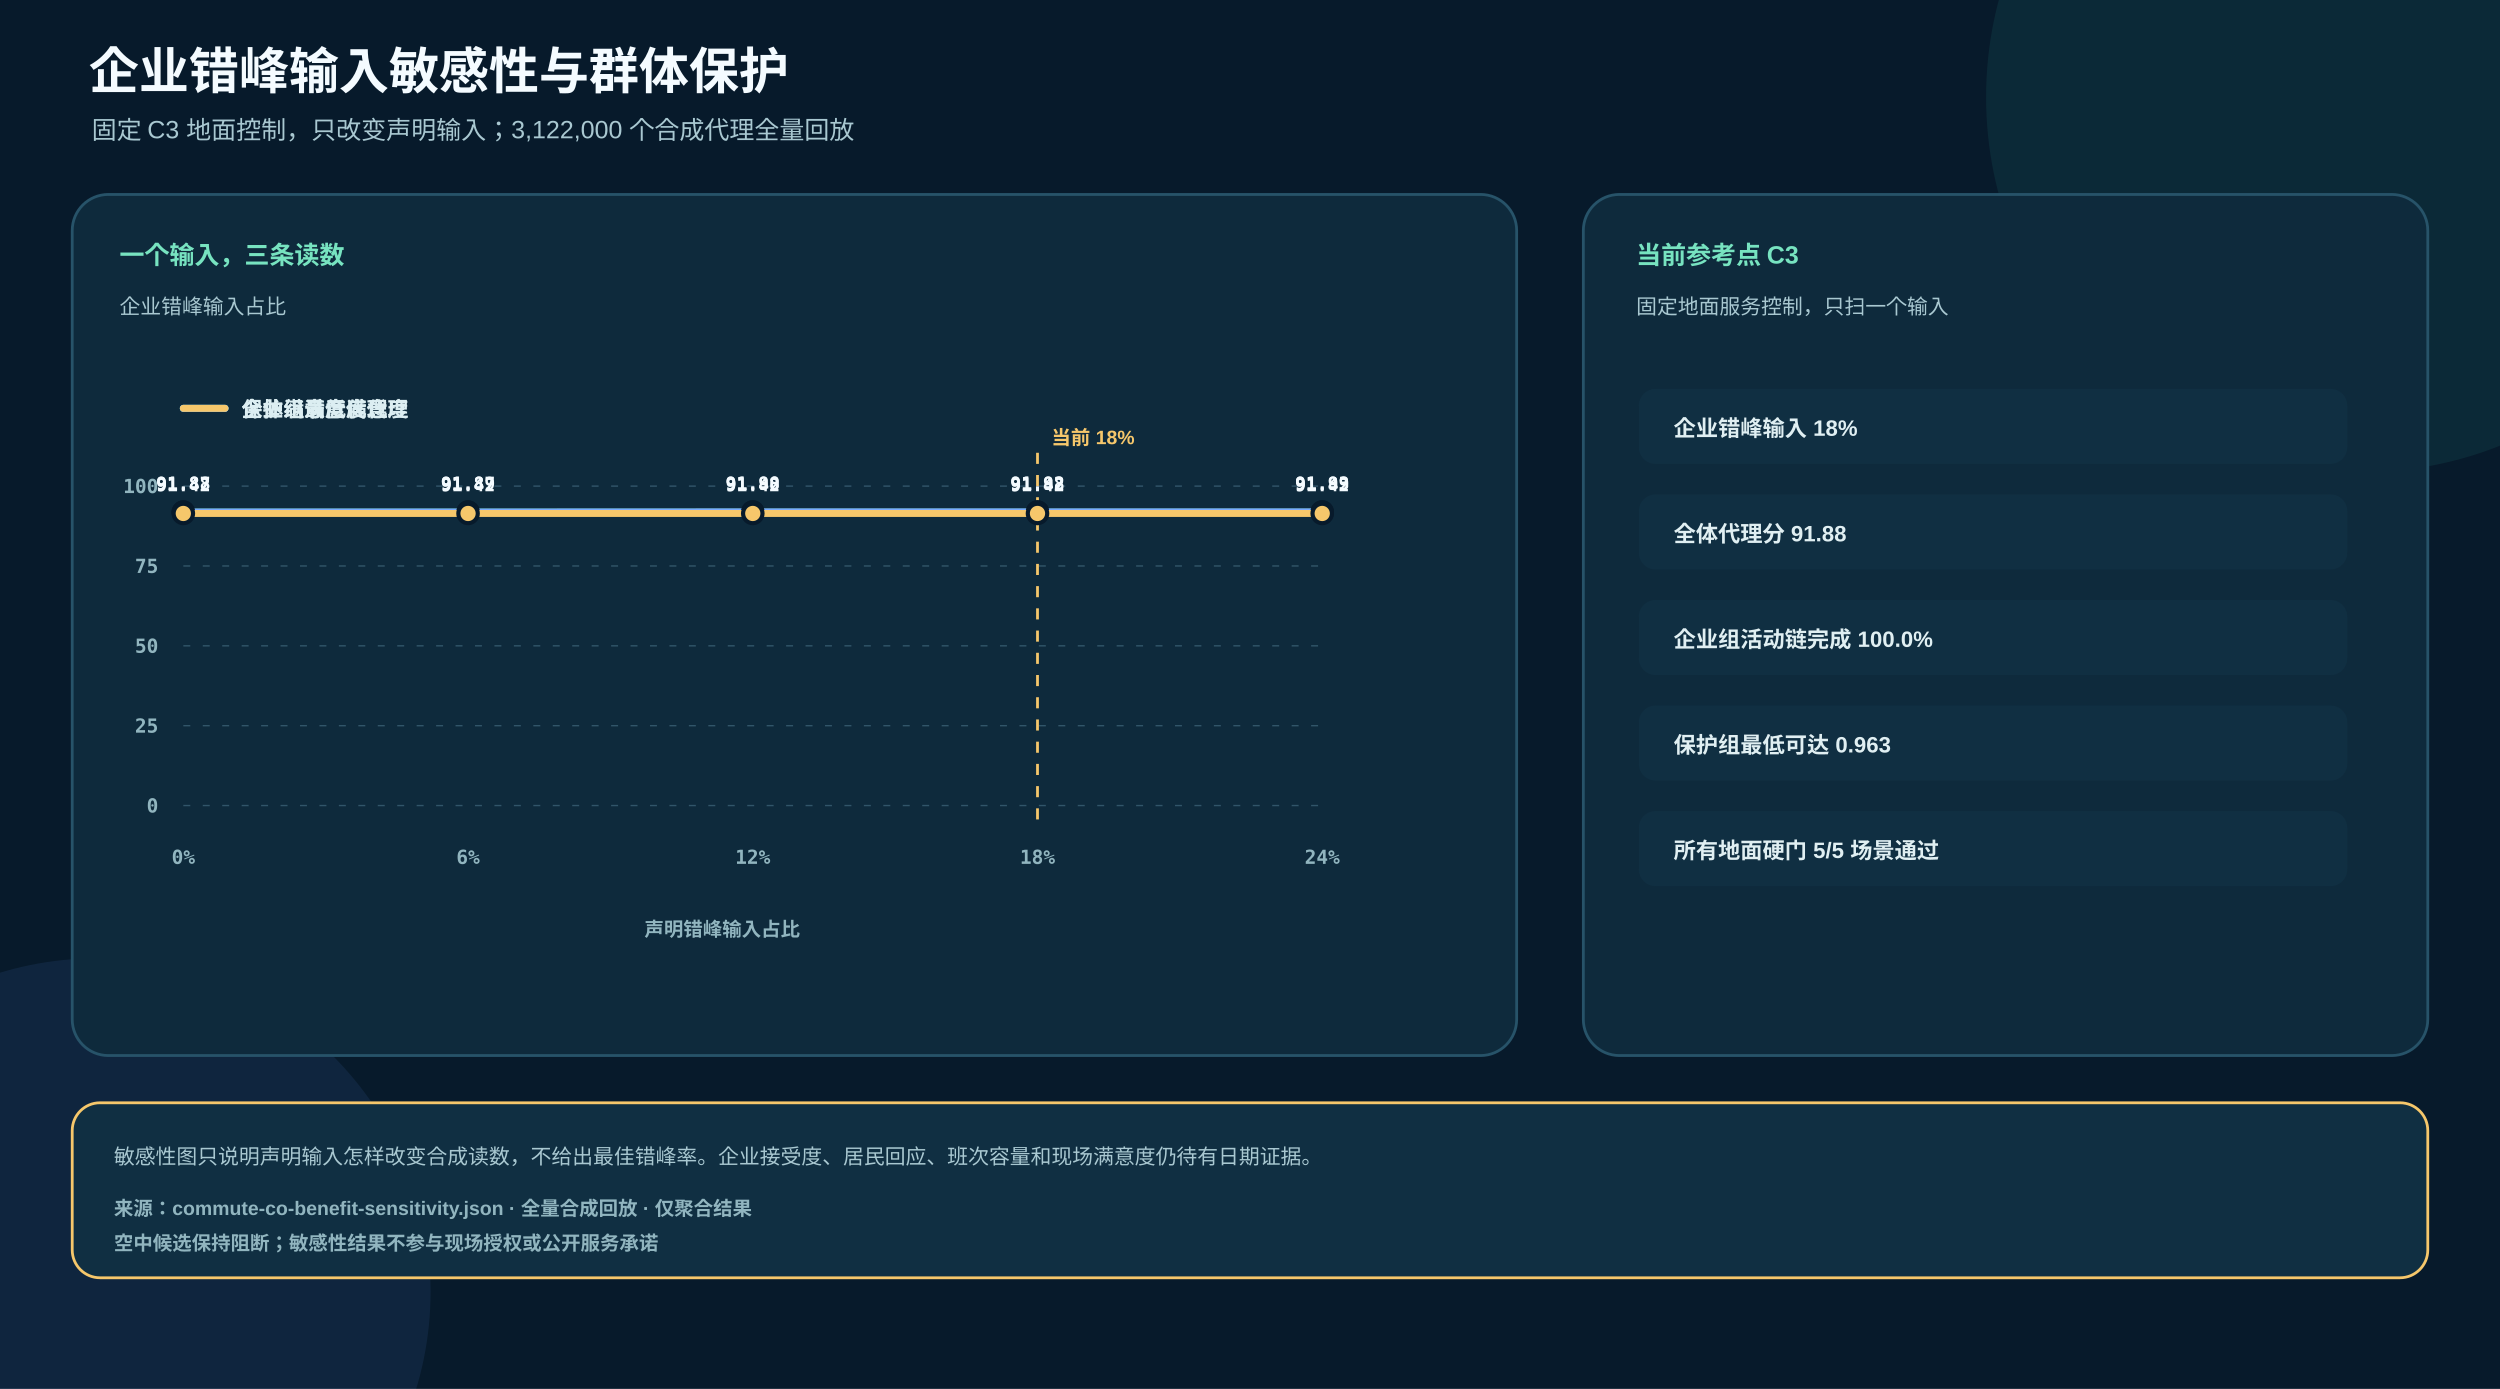
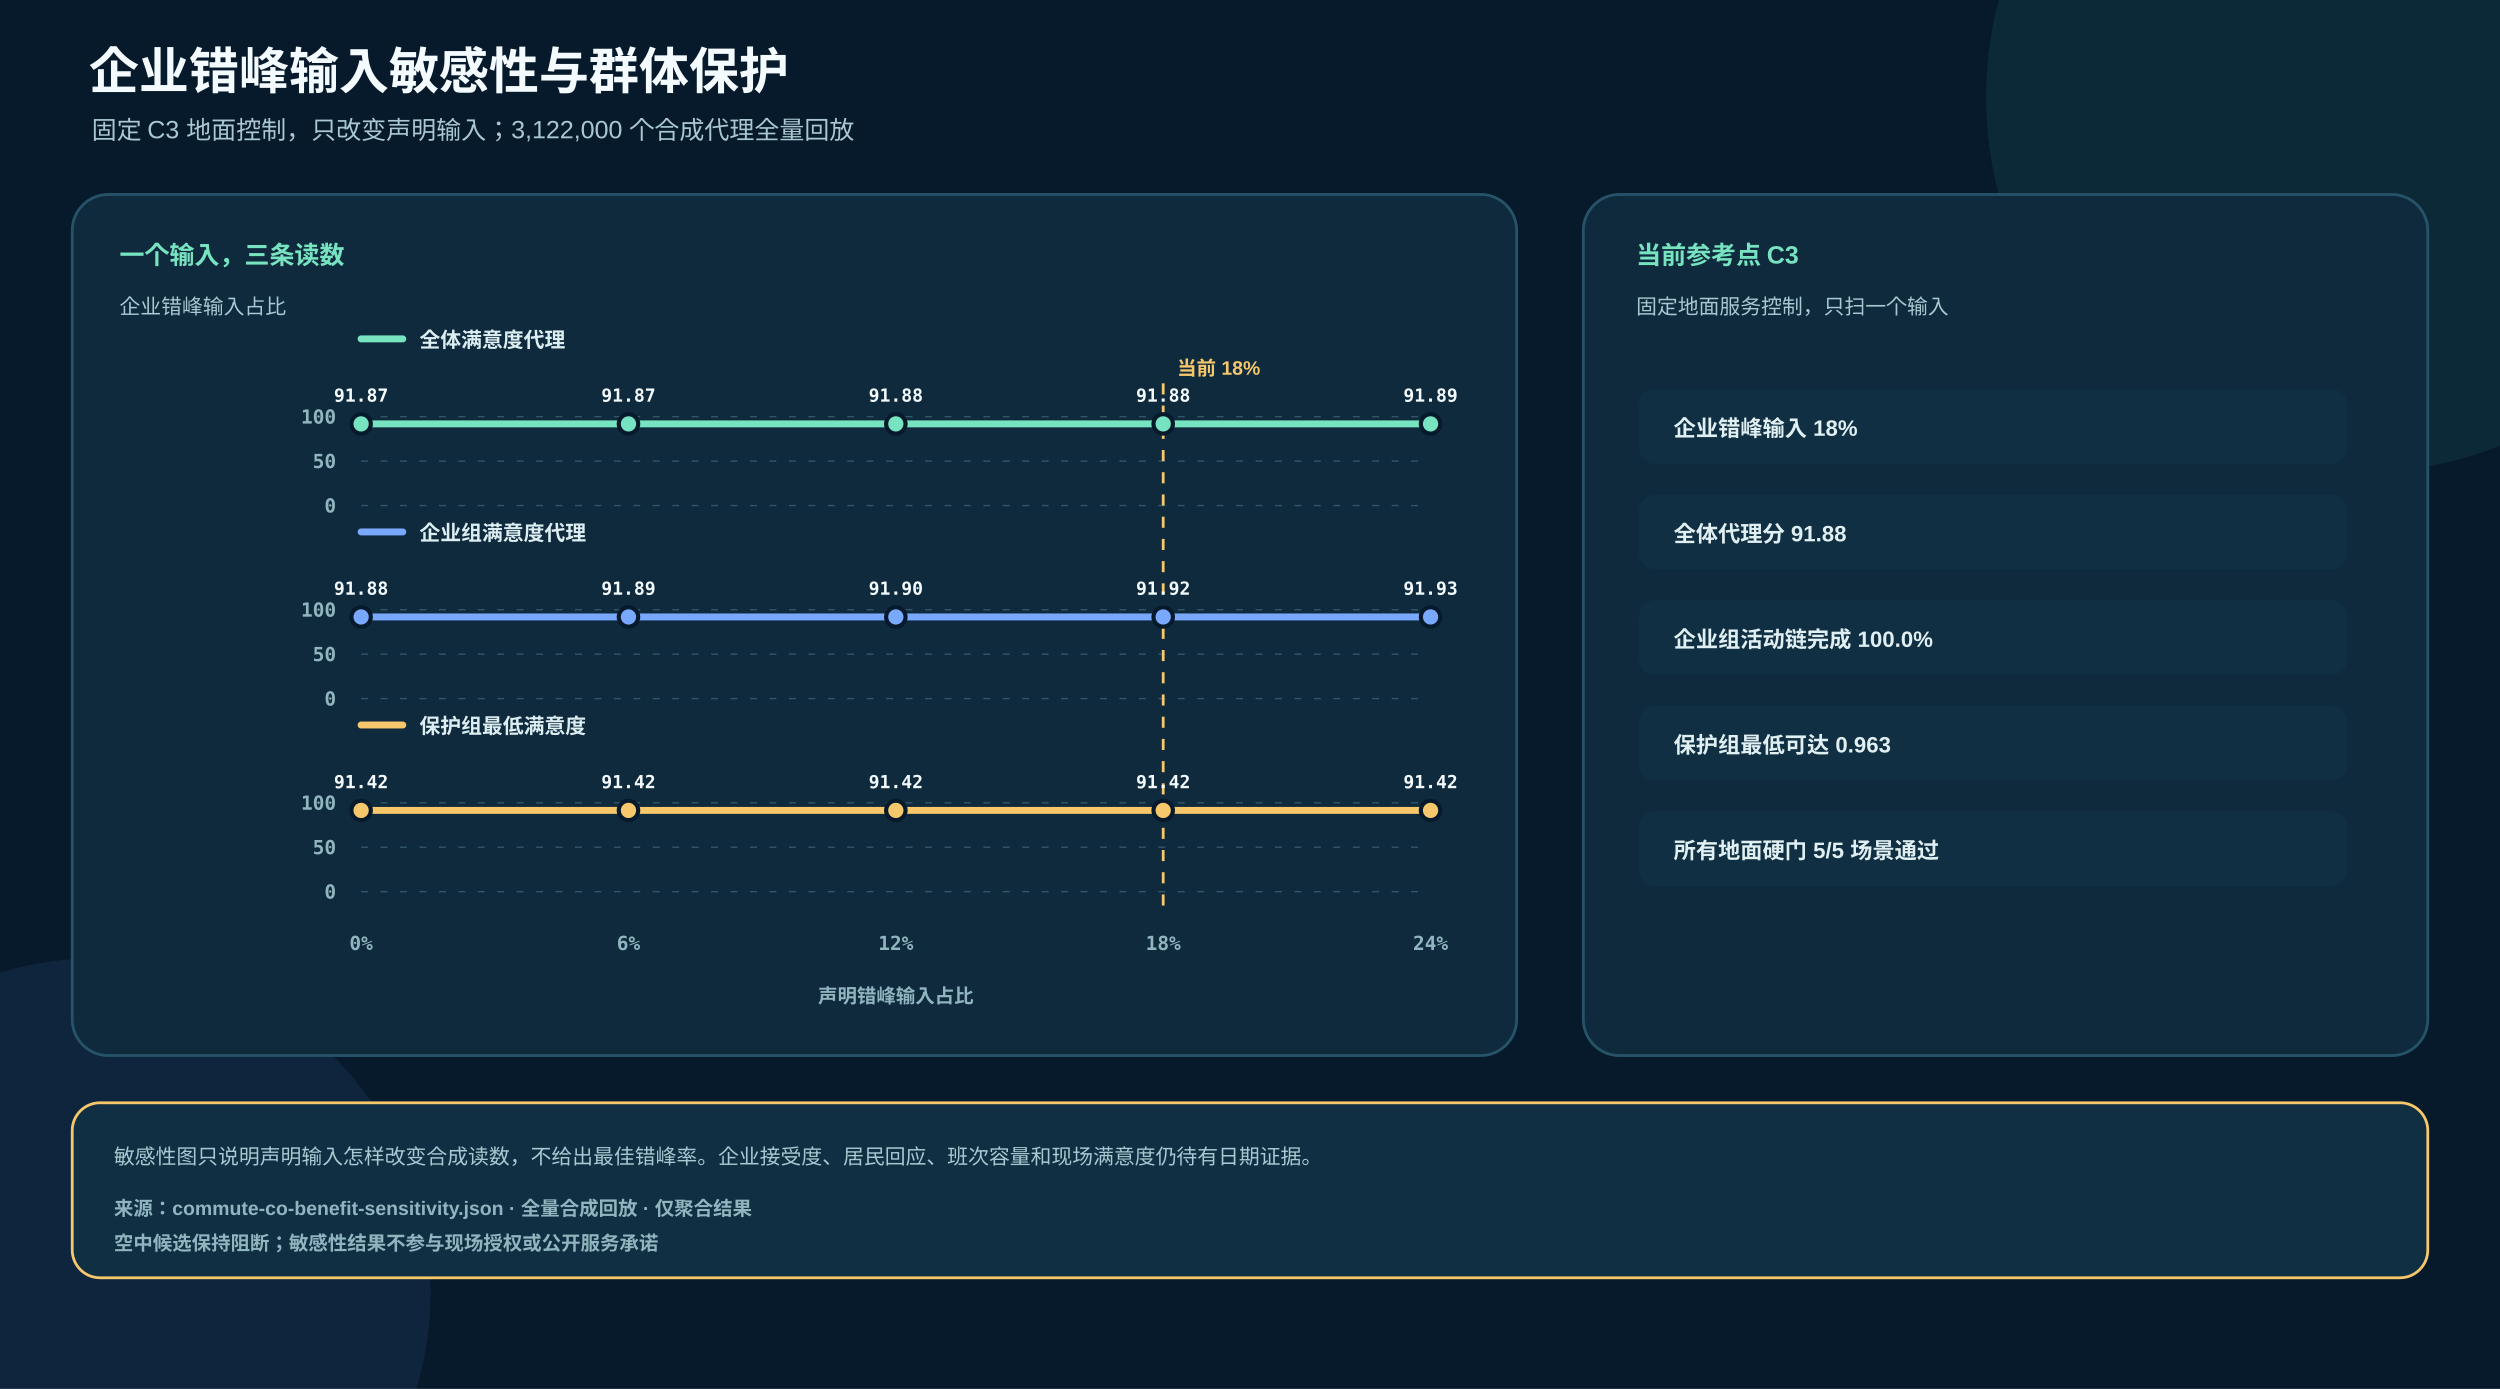
<svg xmlns="http://www.w3.org/2000/svg" width="1800" height="1000" viewBox="0 0 1800 1000" role="img" aria-labelledby="title desc">
  <style>.bg{fill:#071a2b}.panel{fill:#0e2a3c;stroke:#275369;stroke-width:2}.title{font:800 36px PingFang SC,Microsoft YaHei,Arial,sans-serif;fill:#f4fbff}.sub{font:500 18px PingFang SC,Microsoft YaHei,Arial,sans-serif;fill:#a9c8d1}.section{font:800 18px PingFang SC,Microsoft YaHei,Arial,sans-serif;fill:#77e3c0}.axis{font:600 14px SFMono-Regular,Consolas,monospace;fill:#91b5bf}.chart-value{font:800 13px SFMono-Regular,Consolas,monospace;fill:#f4fbff}.legend{font:700 15px PingFang SC,Microsoft YaHei,Arial,sans-serif;fill:#dceef2}.marker{font:800 14px PingFang SC,Microsoft YaHei,Arial,sans-serif;fill:#f6c76b}.card-row{font:650 16px PingFang SC,Microsoft YaHei,Arial,sans-serif;fill:#e0eff2}.note{font:500 15px PingFang SC,Microsoft YaHei,Arial,sans-serif;fill:#a9c8d1}.foot{font:600 14px PingFang SC,Microsoft YaHei,Arial,sans-serif;fill:#91b5bf}</style>
  <rect width="1800" height="1000" class="bg" />
  <circle cx="1700" cy="70" r="270" fill="#2a9d8f" opacity=".12" />
  <circle cx="70" cy="930" r="240" fill="#5b8def" opacity=".1" />
  <text x="64" y="64" class="title" text-anchor="start">企业错峰输入敏感性与群体保护</text>
  <text x="66" y="100" class="sub" text-anchor="start">固定 C3 地面控制，只改变声明输入；3,122,000 个合成代理全量回放</text>
  <rect x="52" y="140" width="1040" height="620" rx="26" class="panel" />
  <rect x="1140" y="140" width="608" height="620" rx="26" class="panel" />
  <text x="86" y="190" class="section" text-anchor="start">一个输入，三条读数</text>
  <text x="86" y="226" class="note" text-anchor="start">企业错峰输入占比</text>
-   <line x1="132" y1="580" x2="952" y2="580" stroke="#315569" stroke-width="1" stroke-dasharray="5 9" />
-   <text x="114" y="585" class="axis" text-anchor="end">0</text>
-   <line x1="132" y1="522.5" x2="952" y2="522.5" stroke="#315569" stroke-width="1" stroke-dasharray="5 9" />
-   <text x="114" y="527.5" class="axis" text-anchor="end">25</text>
-   <line x1="132" y1="465" x2="952" y2="465" stroke="#315569" stroke-width="1" stroke-dasharray="5 9" />
-   <text x="114" y="470" class="axis" text-anchor="end">50</text>
-   <line x1="132" y1="407.5" x2="952" y2="407.5" stroke="#315569" stroke-width="1" stroke-dasharray="5 9" />
-   <text x="114" y="412.5" class="axis" text-anchor="end">75</text>
-   <line x1="132" y1="350" x2="952" y2="350" stroke="#315569" stroke-width="1" stroke-dasharray="5 9" />
-   <text x="114" y="355" class="axis" text-anchor="end">100</text>
-   <line x1="747" y1="326" x2="747" y2="594" stroke="#f6c76b" stroke-width="2" stroke-dasharray="8 8" />
-   <text x="757" y="320" class="marker" text-anchor="start">当前 18%</text>
-   <line x1="132" y1="294" x2="162" y2="294" stroke="#77e3c0" stroke-width="5" stroke-linecap="round" />
-   <text x="174" y="300" class="legend">全体满意度代理</text>
-   <path d="M 132.0 368.7 L 337.0 368.7 L 542.0 368.7 L 747.0 368.7 L 952.0 368.7" fill="none" stroke="#77e3c0" stroke-width="5" stroke-linecap="round" stroke-linejoin="round" />
-   <circle cx="132.0" cy="368.7" r="7" fill="#77e3c0" stroke="#071a2b" stroke-width="3" />
-   <text x="132.0" y="352.7" class="chart-value" text-anchor="middle">91.87</text>
-   <circle cx="337.0" cy="368.7" r="7" fill="#77e3c0" stroke="#071a2b" stroke-width="3" />
-   <text x="337.0" y="352.7" class="chart-value" text-anchor="middle">91.87</text>
-   <circle cx="542.0" cy="368.7" r="7" fill="#77e3c0" stroke="#071a2b" stroke-width="3" />
-   <text x="542.0" y="352.7" class="chart-value" text-anchor="middle">91.88</text>
-   <circle cx="747.0" cy="368.7" r="7" fill="#77e3c0" stroke="#071a2b" stroke-width="3" />
-   <text x="747.0" y="352.7" class="chart-value" text-anchor="middle">91.88</text>
-   <circle cx="952.0" cy="368.7" r="7" fill="#77e3c0" stroke="#071a2b" stroke-width="3" />
-   <text x="952.0" y="352.7" class="chart-value" text-anchor="middle">91.89</text>
-   <line x1="132" y1="294" x2="162" y2="294" stroke="#79a9ff" stroke-width="5" stroke-linecap="round" />
-   <text x="174" y="300" class="legend">企业组满意度代理</text>
-   <path d="M 132.0 368.7 L 337.0 368.7 L 542.0 368.6 L 747.0 368.6 L 952.0 368.6" fill="none" stroke="#79a9ff" stroke-width="5" stroke-linecap="round" stroke-linejoin="round" />
-   <circle cx="132.0" cy="368.7" r="7" fill="#79a9ff" stroke="#071a2b" stroke-width="3" />
-   <text x="132.0" y="352.7" class="chart-value" text-anchor="middle">91.88</text>
-   <circle cx="337.0" cy="368.7" r="7" fill="#79a9ff" stroke="#071a2b" stroke-width="3" />
-   <text x="337.0" y="352.7" class="chart-value" text-anchor="middle">91.89</text>
-   <circle cx="542.0" cy="368.6" r="7" fill="#79a9ff" stroke="#071a2b" stroke-width="3" />
-   <text x="542.0" y="352.6" class="chart-value" text-anchor="middle">91.90</text>
-   <circle cx="747.0" cy="368.6" r="7" fill="#79a9ff" stroke="#071a2b" stroke-width="3" />
-   <text x="747.0" y="352.6" class="chart-value" text-anchor="middle">91.92</text>
-   <circle cx="952.0" cy="368.6" r="7" fill="#79a9ff" stroke="#071a2b" stroke-width="3" />
-   <text x="952.0" y="352.6" class="chart-value" text-anchor="middle">91.93</text>
-   <line x1="132" y1="294" x2="162" y2="294" stroke="#f6c76b" stroke-width="5" stroke-linecap="round" />
-   <text x="174" y="300" class="legend">保护组最低满意度</text>
-   <path d="M 132.0 369.7 L 337.0 369.7 L 542.0 369.7 L 747.0 369.7 L 952.0 369.7" fill="none" stroke="#f6c76b" stroke-width="5" stroke-linecap="round" stroke-linejoin="round" />
-   <circle cx="132.0" cy="369.7" r="7" fill="#f6c76b" stroke="#071a2b" stroke-width="3" />
-   <text x="132.0" y="353.7" class="chart-value" text-anchor="middle">91.42</text>
-   <circle cx="337.0" cy="369.7" r="7" fill="#f6c76b" stroke="#071a2b" stroke-width="3" />
-   <text x="337.0" y="353.7" class="chart-value" text-anchor="middle">91.42</text>
-   <circle cx="542.0" cy="369.7" r="7" fill="#f6c76b" stroke="#071a2b" stroke-width="3" />
-   <text x="542.0" y="353.7" class="chart-value" text-anchor="middle">91.42</text>
-   <circle cx="747.0" cy="369.7" r="7" fill="#f6c76b" stroke="#071a2b" stroke-width="3" />
-   <text x="747.0" y="353.7" class="chart-value" text-anchor="middle">91.42</text>
-   <circle cx="952.0" cy="369.7" r="7" fill="#f6c76b" stroke="#071a2b" stroke-width="3" />
-   <text x="952.0" y="353.7" class="chart-value" text-anchor="middle">91.42</text>
-   <text x="132" y="622" class="axis" text-anchor="middle">0%</text>
-   <text x="337" y="622" class="axis" text-anchor="middle">6%</text>
-   <text x="542" y="622" class="axis" text-anchor="middle">12%</text>
-   <text x="747" y="622" class="axis" text-anchor="middle">18%</text>
-   <text x="952" y="622" class="axis" text-anchor="middle">24%</text>
-   <text x="520" y="674" class="axis" text-anchor="middle">声明错峰输入占比</text>
+   <line x1="260" y1="364" x2="1030" y2="364" stroke="#315569" stroke-width="1" stroke-dasharray="5 9" />
+   <text x="242" y="369" class="axis" text-anchor="end">0</text>
+   <line x1="260" y1="332" x2="1030" y2="332" stroke="#315569" stroke-width="1" stroke-dasharray="5 9" />
+   <text x="242" y="337" class="axis" text-anchor="end">50</text>
+   <line x1="260" y1="300" x2="1030" y2="300" stroke="#315569" stroke-width="1" stroke-dasharray="5 9" />
+   <text x="242" y="305" class="axis" text-anchor="end">100</text>
+   <line x1="260" y1="503" x2="1030" y2="503" stroke="#315569" stroke-width="1" stroke-dasharray="5 9" />
+   <text x="242" y="508" class="axis" text-anchor="end">0</text>
+   <line x1="260" y1="471" x2="1030" y2="471" stroke="#315569" stroke-width="1" stroke-dasharray="5 9" />
+   <text x="242" y="476" class="axis" text-anchor="end">50</text>
+   <line x1="260" y1="439" x2="1030" y2="439" stroke="#315569" stroke-width="1" stroke-dasharray="5 9" />
+   <text x="242" y="444" class="axis" text-anchor="end">100</text>
+   <line x1="260" y1="642" x2="1030" y2="642" stroke="#315569" stroke-width="1" stroke-dasharray="5 9" />
+   <text x="242" y="647" class="axis" text-anchor="end">0</text>
+   <line x1="260" y1="610" x2="1030" y2="610" stroke="#315569" stroke-width="1" stroke-dasharray="5 9" />
+   <text x="242" y="615" class="axis" text-anchor="end">50</text>
+   <line x1="260" y1="578" x2="1030" y2="578" stroke="#315569" stroke-width="1" stroke-dasharray="5 9" />
+   <text x="242" y="583" class="axis" text-anchor="end">100</text>
+   <line x1="837.5" y1="276" x2="837.5" y2="656" stroke="#f6c76b" stroke-width="2" stroke-dasharray="8 8" />
+   <text x="847.5" y="270" class="marker" text-anchor="start">当前 18%</text>
+   <line x1="260" y1="244" x2="290" y2="244" stroke="#77e3c0" stroke-width="5" stroke-linecap="round" />
+   <text x="302" y="250" class="legend">全体满意度代理</text>
+   <path d="M 260.0 305.2 L 452.5 305.2 L 645.0 305.2 L 837.5 305.2 L 1030.0 305.2" fill="none" stroke="#77e3c0" stroke-width="5" stroke-linecap="round" stroke-linejoin="round" />
+   <circle cx="260.0" cy="305.2" r="7" fill="#77e3c0" stroke="#071a2b" stroke-width="3" />
+   <text x="260.0" y="289.2" class="chart-value" text-anchor="middle">91.87</text>
+   <circle cx="452.5" cy="305.2" r="7" fill="#77e3c0" stroke="#071a2b" stroke-width="3" />
+   <text x="452.5" y="289.2" class="chart-value" text-anchor="middle">91.87</text>
+   <circle cx="645.0" cy="305.2" r="7" fill="#77e3c0" stroke="#071a2b" stroke-width="3" />
+   <text x="645.0" y="289.2" class="chart-value" text-anchor="middle">91.88</text>
+   <circle cx="837.5" cy="305.2" r="7" fill="#77e3c0" stroke="#071a2b" stroke-width="3" />
+   <text x="837.5" y="289.2" class="chart-value" text-anchor="middle">91.88</text>
+   <circle cx="1030.0" cy="305.2" r="7" fill="#77e3c0" stroke="#071a2b" stroke-width="3" />
+   <text x="1030.0" y="289.2" class="chart-value" text-anchor="middle">91.89</text>
+   <line x1="260" y1="383" x2="290" y2="383" stroke="#79a9ff" stroke-width="5" stroke-linecap="round" />
+   <text x="302" y="389" class="legend">企业组满意度代理</text>
+   <path d="M 260.0 444.2 L 452.5 444.2 L 645.0 444.2 L 837.5 444.2 L 1030.0 444.2" fill="none" stroke="#79a9ff" stroke-width="5" stroke-linecap="round" stroke-linejoin="round" />
+   <circle cx="260.0" cy="444.2" r="7" fill="#79a9ff" stroke="#071a2b" stroke-width="3" />
+   <text x="260.0" y="428.2" class="chart-value" text-anchor="middle">91.88</text>
+   <circle cx="452.5" cy="444.2" r="7" fill="#79a9ff" stroke="#071a2b" stroke-width="3" />
+   <text x="452.5" y="428.2" class="chart-value" text-anchor="middle">91.89</text>
+   <circle cx="645.0" cy="444.2" r="7" fill="#79a9ff" stroke="#071a2b" stroke-width="3" />
+   <text x="645.0" y="428.2" class="chart-value" text-anchor="middle">91.90</text>
+   <circle cx="837.5" cy="444.2" r="7" fill="#79a9ff" stroke="#071a2b" stroke-width="3" />
+   <text x="837.5" y="428.2" class="chart-value" text-anchor="middle">91.92</text>
+   <circle cx="1030.0" cy="444.2" r="7" fill="#79a9ff" stroke="#071a2b" stroke-width="3" />
+   <text x="1030.0" y="428.2" class="chart-value" text-anchor="middle">91.93</text>
+   <line x1="260" y1="522" x2="290" y2="522" stroke="#f6c76b" stroke-width="5" stroke-linecap="round" />
+   <text x="302" y="528" class="legend">保护组最低满意度</text>
+   <path d="M 260.0 583.5 L 452.5 583.5 L 645.0 583.5 L 837.5 583.5 L 1030.0 583.5" fill="none" stroke="#f6c76b" stroke-width="5" stroke-linecap="round" stroke-linejoin="round" />
+   <circle cx="260.0" cy="583.5" r="7" fill="#f6c76b" stroke="#071a2b" stroke-width="3" />
+   <text x="260.0" y="567.5" class="chart-value" text-anchor="middle">91.42</text>
+   <circle cx="452.5" cy="583.5" r="7" fill="#f6c76b" stroke="#071a2b" stroke-width="3" />
+   <text x="452.5" y="567.5" class="chart-value" text-anchor="middle">91.42</text>
+   <circle cx="645.0" cy="583.5" r="7" fill="#f6c76b" stroke="#071a2b" stroke-width="3" />
+   <text x="645.0" y="567.5" class="chart-value" text-anchor="middle">91.42</text>
+   <circle cx="837.5" cy="583.5" r="7" fill="#f6c76b" stroke="#071a2b" stroke-width="3" />
+   <text x="837.5" y="567.5" class="chart-value" text-anchor="middle">91.42</text>
+   <circle cx="1030.0" cy="583.5" r="7" fill="#f6c76b" stroke="#071a2b" stroke-width="3" />
+   <text x="1030.0" y="567.5" class="chart-value" text-anchor="middle">91.42</text>
+   <text x="260" y="684" class="axis" text-anchor="middle">0%</text>
+   <text x="452.5" y="684" class="axis" text-anchor="middle">6%</text>
+   <text x="645" y="684" class="axis" text-anchor="middle">12%</text>
+   <text x="837.5" y="684" class="axis" text-anchor="middle">18%</text>
+   <text x="1030" y="684" class="axis" text-anchor="middle">24%</text>
+   <text x="645" y="722" class="axis" text-anchor="middle">声明错峰输入占比</text>
  <text x="1178" y="190" class="section" text-anchor="start">当前参考点 C3</text>
  <text x="1178" y="226" class="note" text-anchor="start">固定地面服务控制，只扫一个输入</text>
  <rect x="1180" y="280" width="510" height="54" rx="12" fill="#102f42" />
  <text x="1205" y="314" class="card-row">企业错峰输入  18%</text>
  <rect x="1180" y="356" width="510" height="54" rx="12" fill="#102f42" />
  <text x="1205" y="390" class="card-row">全体代理分  91.88</text>
  <rect x="1180" y="432" width="510" height="54" rx="12" fill="#102f42" />
  <text x="1205" y="466" class="card-row">企业组活动链完成  100.0%</text>
  <rect x="1180" y="508" width="510" height="54" rx="12" fill="#102f42" />
  <text x="1205" y="542" class="card-row">保护组最低可达  0.963</text>
  <rect x="1180" y="584" width="510" height="54" rx="12" fill="#102f42" />
  <text x="1205" y="618" class="card-row">所有地面硬门  5/5 场景通过</text>
  <rect x="52" y="794" width="1696" height="126" rx="20" fill="#102f42" stroke="#f6c76b" stroke-width="2" />
  <text x="82" y="838" class="note" text-anchor="start">敏感性图只说明声明输入怎样改变合成读数，不给出最佳错峰率。企业接受度、居民回应、班次容量和现场满意度仍待有日期证据。</text>
  <text x="82" y="875" class="foot" text-anchor="start">来源：commute-co-benefit-sensitivity.json · 全量合成回放 · 仅聚合结果</text>
  <text x="82" y="900" class="foot" text-anchor="start">空中候选保持阻断；敏感性结果不参与现场授权或公开服务承诺</text>
</svg>
